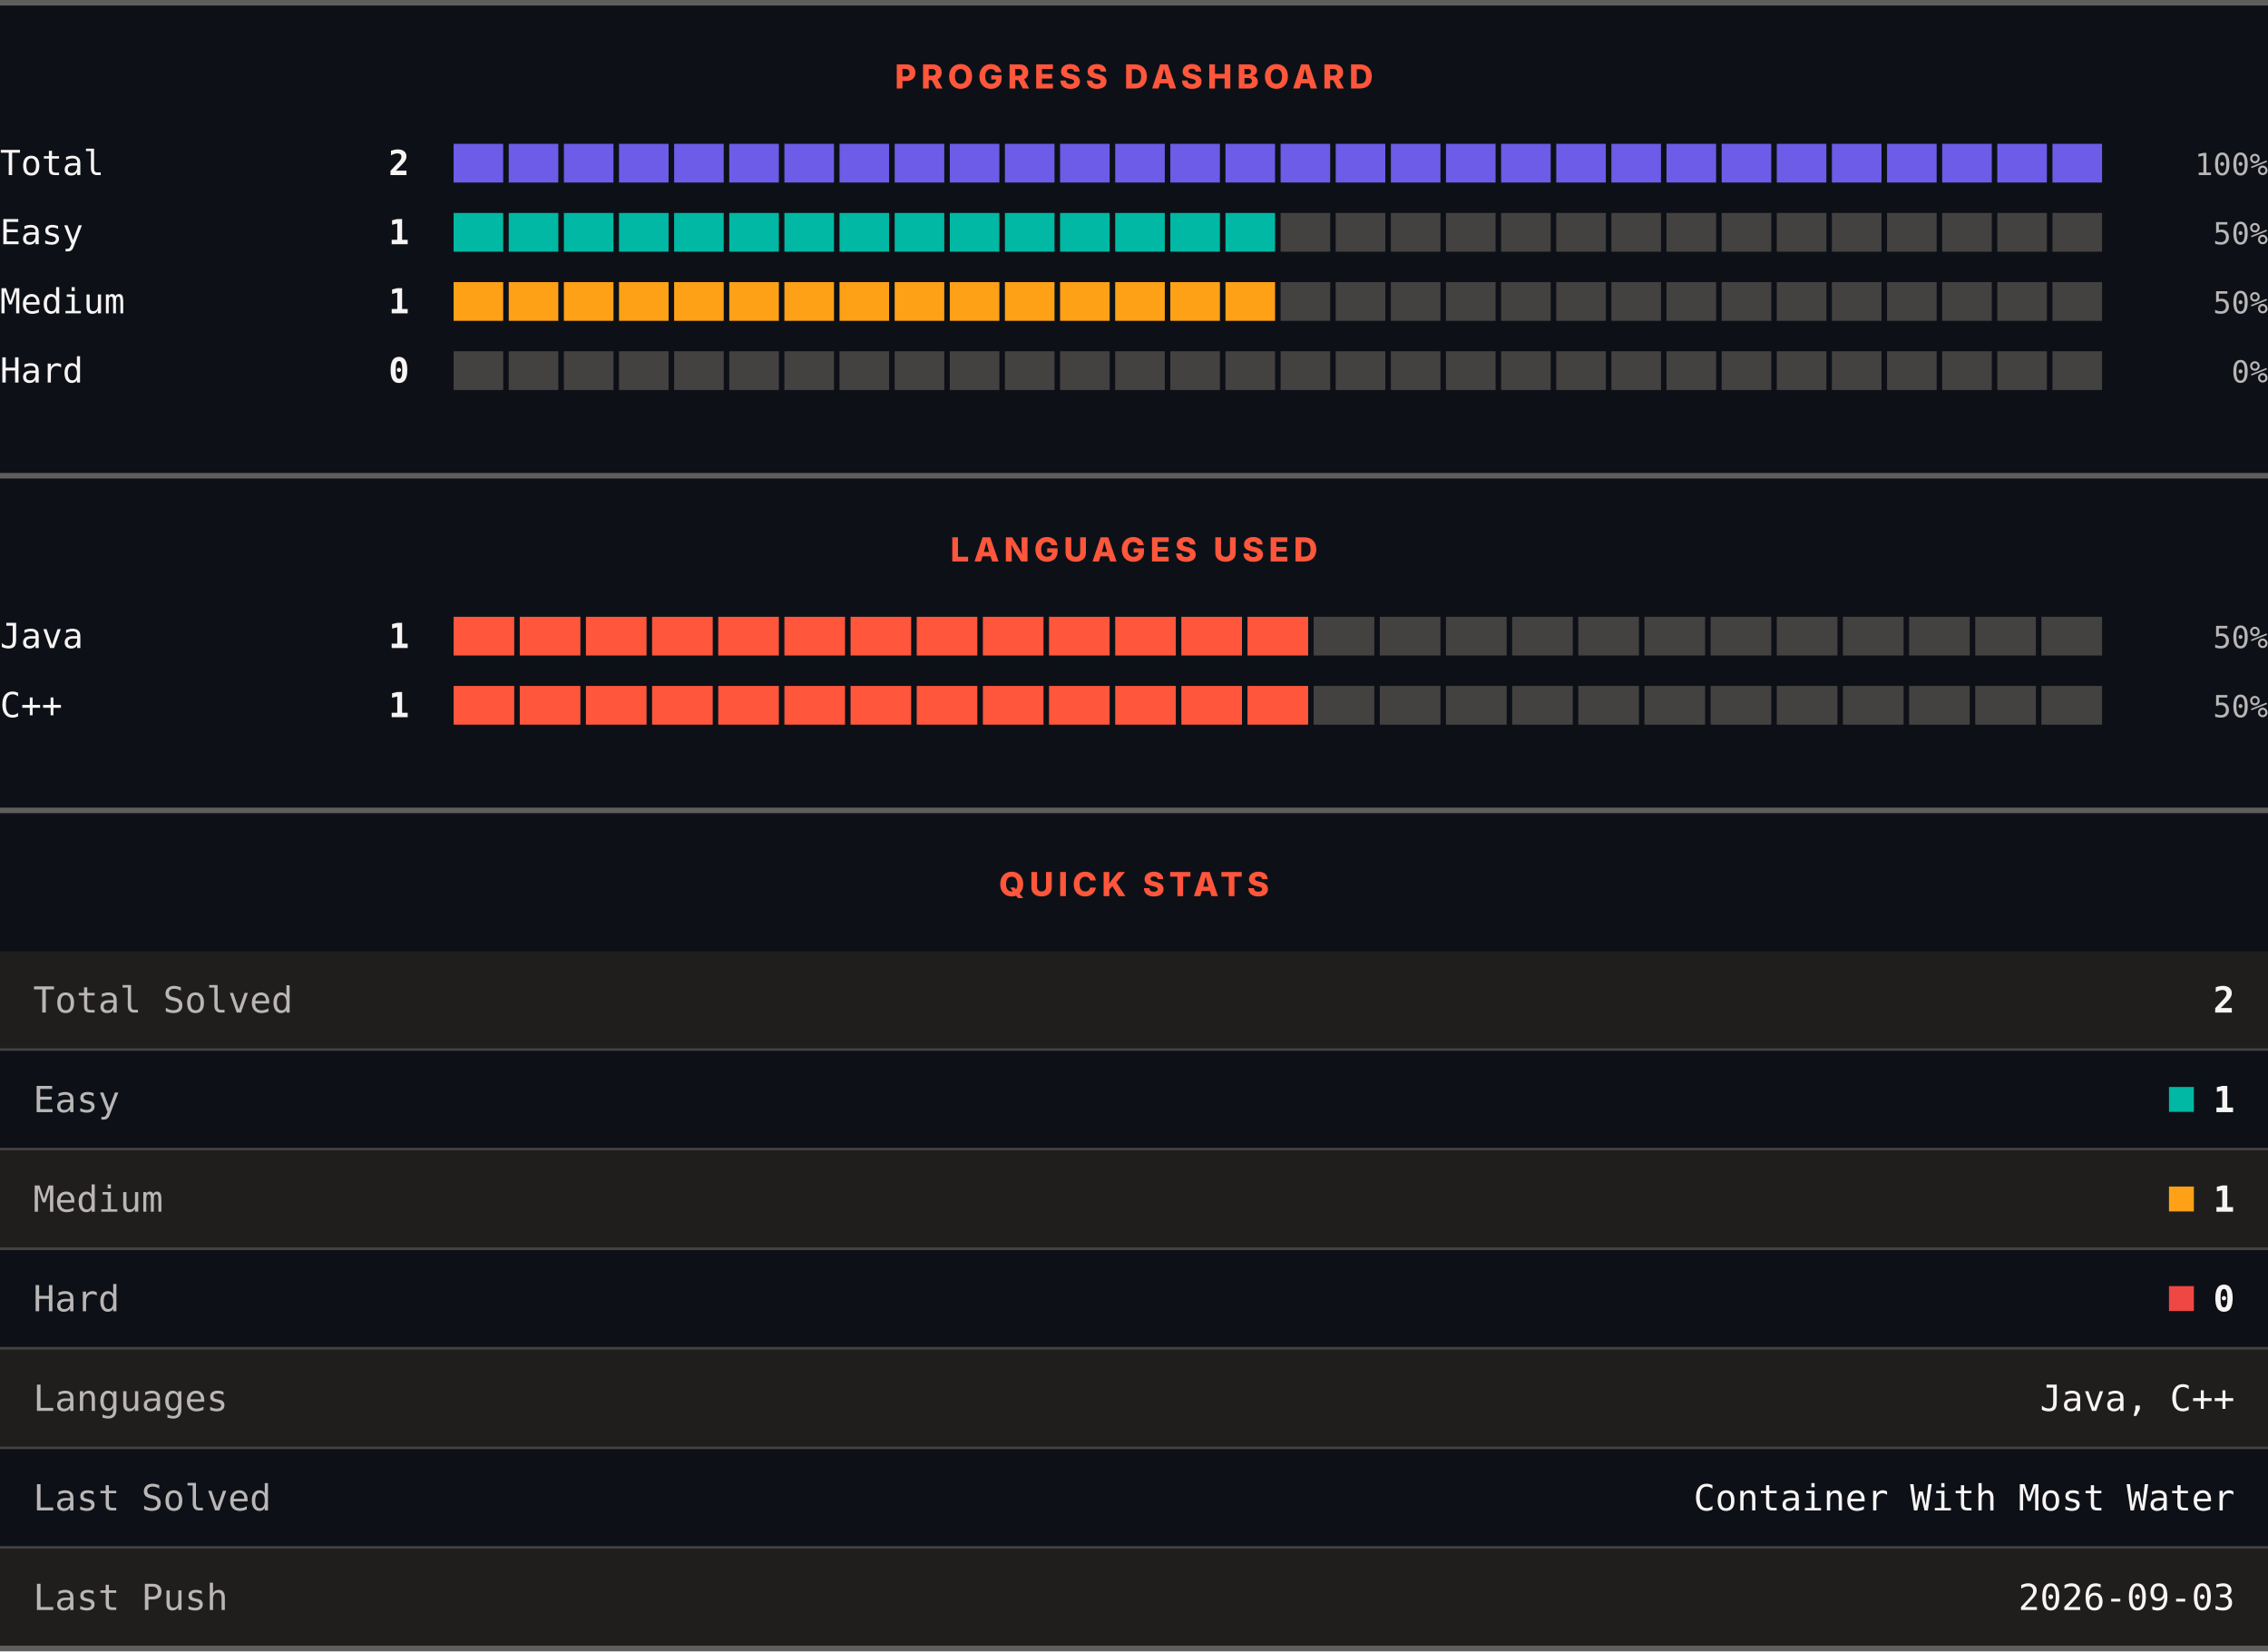
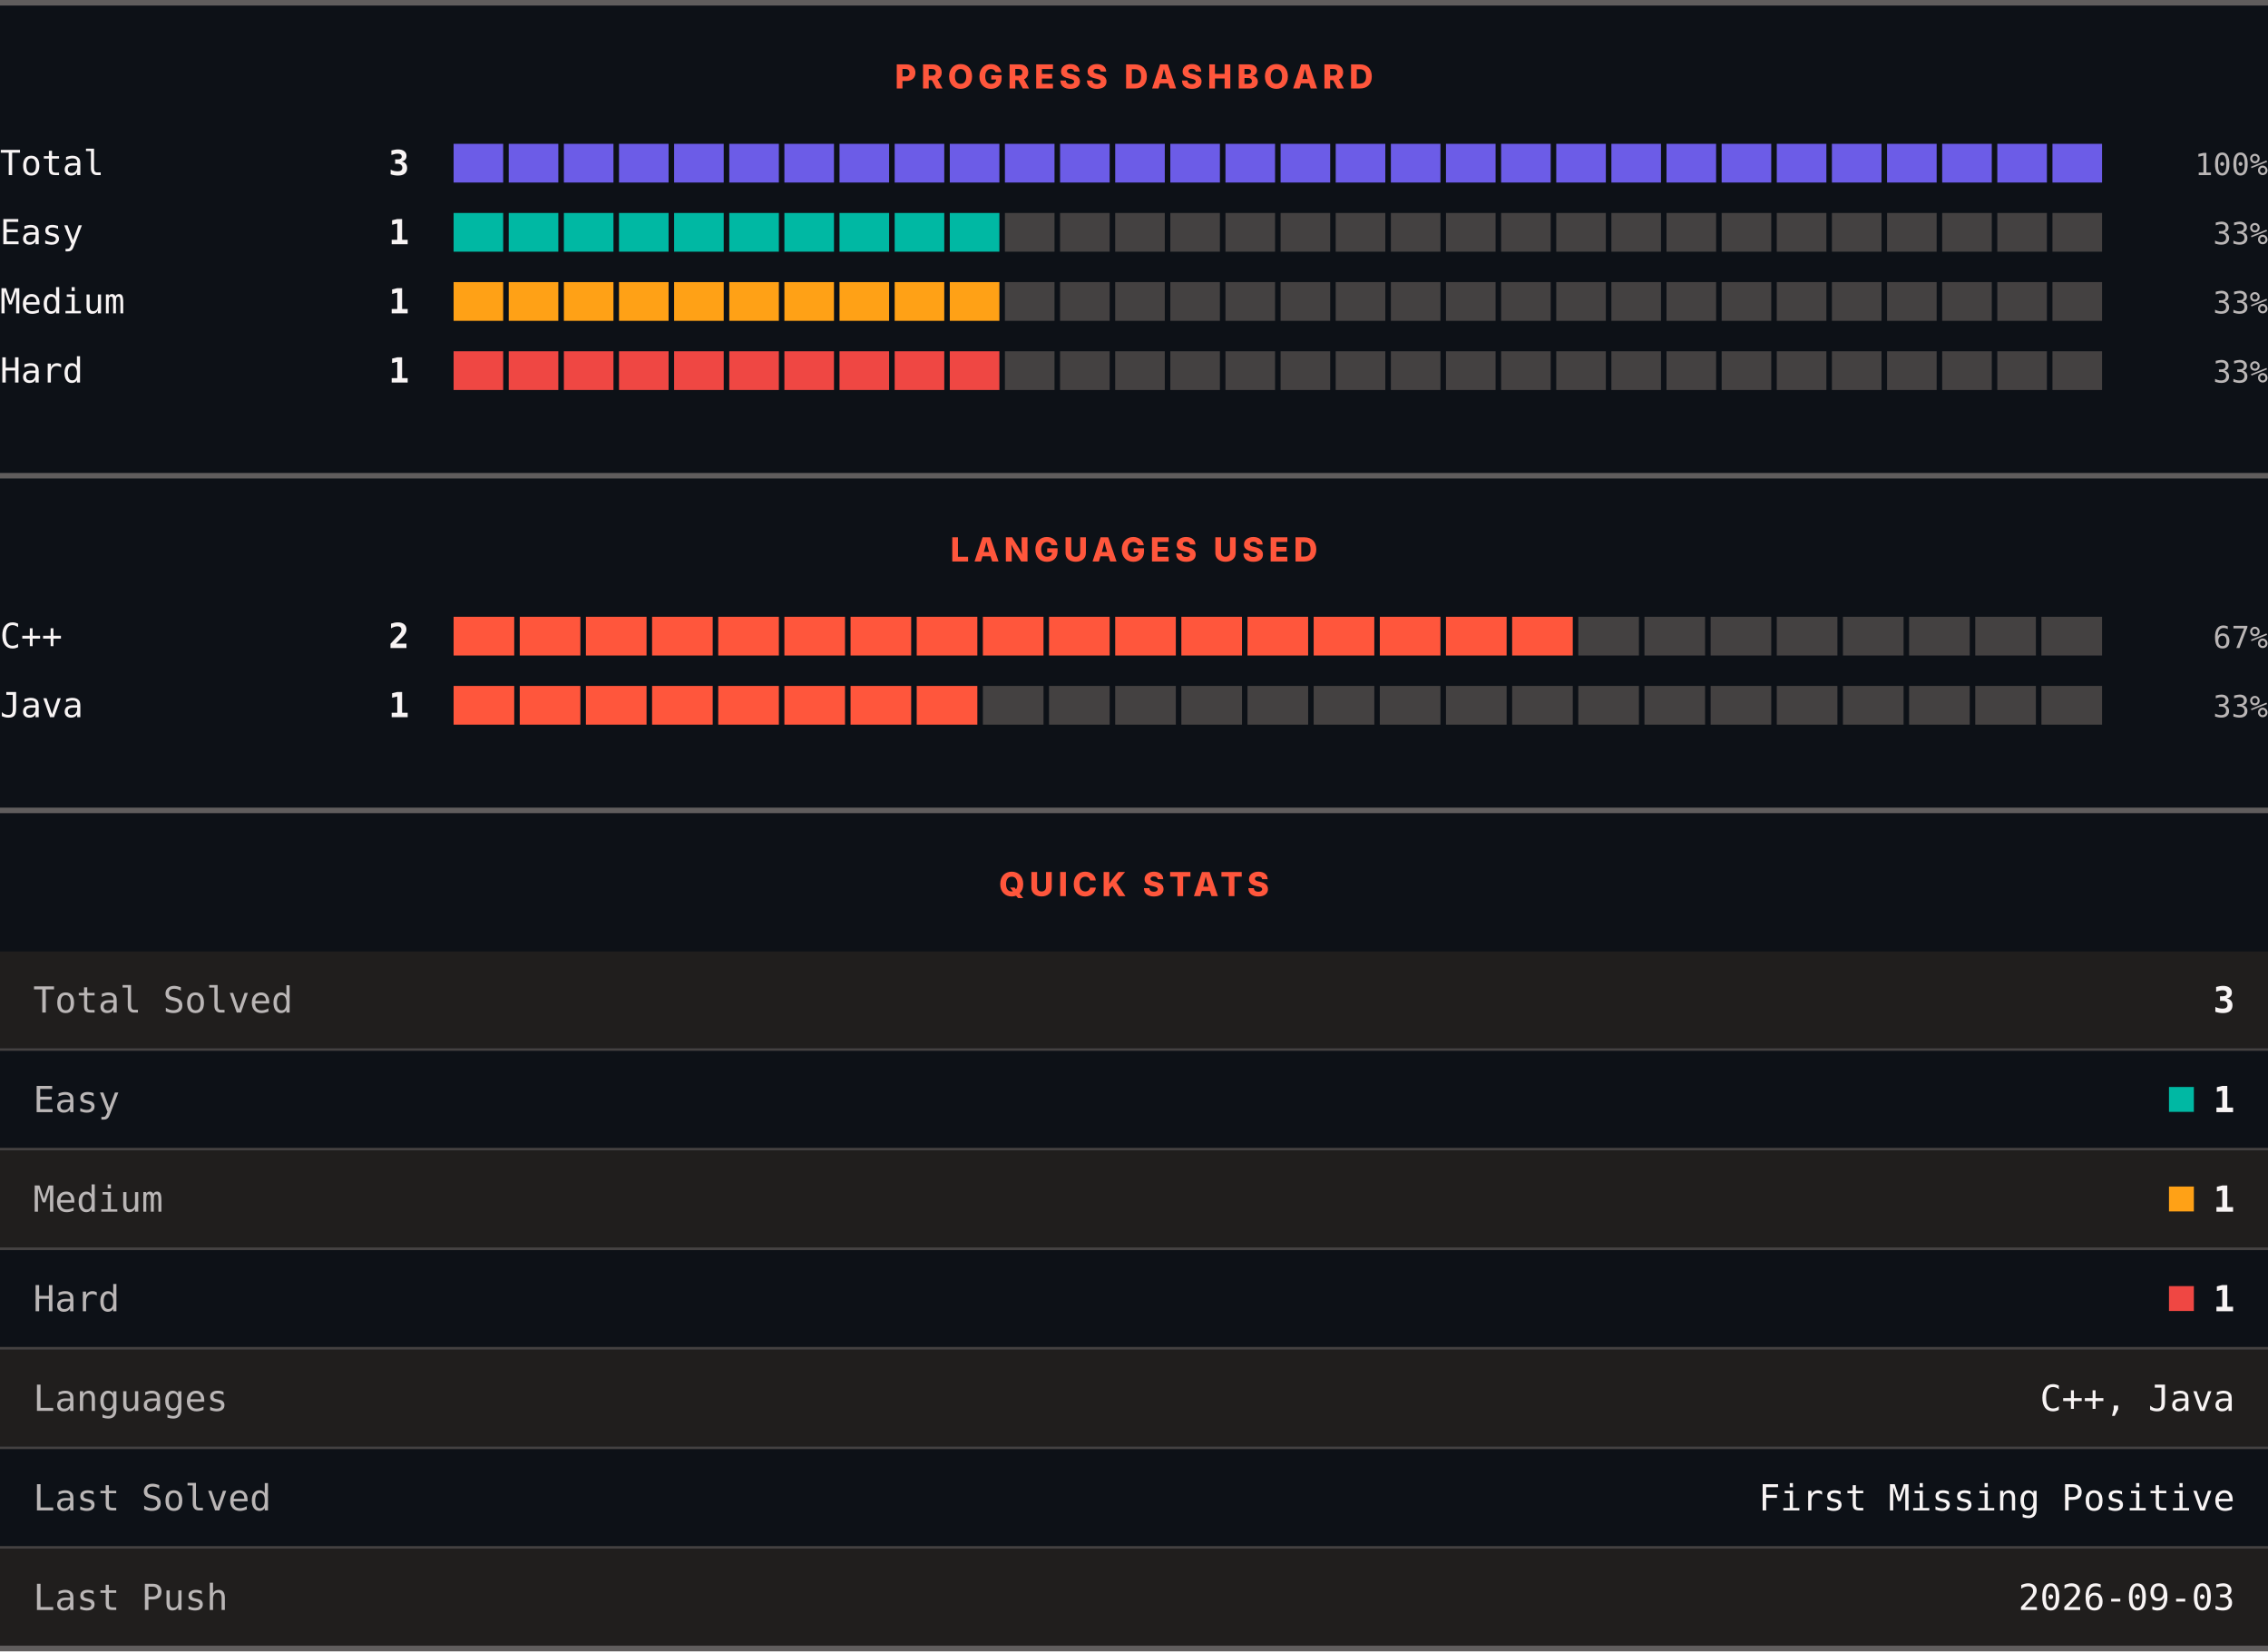
<svg xmlns="http://www.w3.org/2000/svg" width="820" height="597" viewBox="0 0 820 597" role="img" aria-label="LeetCode progress, languages and quick stats">
  <rect width="820" height="597" fill="#0d1117" />
  <rect x="0" y="0" width="820" height="2" fill="#605d5d" />
  <text x="410" y="32" text-anchor="middle" font-family="Archivo, system-ui, -apple-system, Segoe UI, sans-serif" font-size="12" font-weight="800" letter-spacing="1.68" fill="#ff563c">PROGRESS DASHBOARD</text>
  <text x="0" y="63.3" font-family="ui-monospace, SFMono-Regular, Menlo, Consolas, monospace" font-size="12.5" fill="#f8f4f4">Total</text>
-   <text x="148" y="63.3" text-anchor="end" font-family="ui-monospace, SFMono-Regular, Menlo, Consolas, monospace" font-size="12.5" font-weight="700" fill="#f8f4f4">2</text>
+   <text x="148" y="63.3" text-anchor="end" font-family="ui-monospace, SFMono-Regular, Menlo, Consolas, monospace" font-size="12.5" font-weight="700" fill="#f8f4f4">3</text>
  <rect x="164.00" y="52" width="17.93" height="14" fill="#6c5ce7" />
  <rect x="183.93" y="52" width="17.93" height="14" fill="#6c5ce7" />
  <rect x="203.87" y="52" width="17.93" height="14" fill="#6c5ce7" />
  <rect x="223.80" y="52" width="17.93" height="14" fill="#6c5ce7" />
  <rect x="243.73" y="52" width="17.93" height="14" fill="#6c5ce7" />
  <rect x="263.67" y="52" width="17.93" height="14" fill="#6c5ce7" />
  <rect x="283.60" y="52" width="17.93" height="14" fill="#6c5ce7" />
  <rect x="303.53" y="52" width="17.93" height="14" fill="#6c5ce7" />
  <rect x="323.47" y="52" width="17.93" height="14" fill="#6c5ce7" />
  <rect x="343.40" y="52" width="17.93" height="14" fill="#6c5ce7" />
  <rect x="363.33" y="52" width="17.93" height="14" fill="#6c5ce7" />
  <rect x="383.27" y="52" width="17.93" height="14" fill="#6c5ce7" />
  <rect x="403.20" y="52" width="17.93" height="14" fill="#6c5ce7" />
  <rect x="423.13" y="52" width="17.93" height="14" fill="#6c5ce7" />
  <rect x="443.07" y="52" width="17.93" height="14" fill="#6c5ce7" />
  <rect x="463.00" y="52" width="17.93" height="14" fill="#6c5ce7" />
  <rect x="482.93" y="52" width="17.93" height="14" fill="#6c5ce7" />
  <rect x="502.87" y="52" width="17.93" height="14" fill="#6c5ce7" />
  <rect x="522.80" y="52" width="17.93" height="14" fill="#6c5ce7" />
  <rect x="542.73" y="52" width="17.93" height="14" fill="#6c5ce7" />
  <rect x="562.67" y="52" width="17.93" height="14" fill="#6c5ce7" />
  <rect x="582.60" y="52" width="17.93" height="14" fill="#6c5ce7" />
  <rect x="602.53" y="52" width="17.93" height="14" fill="#6c5ce7" />
  <rect x="622.47" y="52" width="17.93" height="14" fill="#6c5ce7" />
  <rect x="642.40" y="52" width="17.93" height="14" fill="#6c5ce7" />
  <rect x="662.33" y="52" width="17.93" height="14" fill="#6c5ce7" />
  <rect x="682.27" y="52" width="17.93" height="14" fill="#6c5ce7" />
  <rect x="702.20" y="52" width="17.93" height="14" fill="#6c5ce7" />
  <rect x="722.13" y="52" width="17.93" height="14" fill="#6c5ce7" />
  <rect x="742.07" y="52" width="17.93" height="14" fill="#6c5ce7" />
  <text x="820" y="63.3" text-anchor="end" font-family="ui-monospace, SFMono-Regular, Menlo, Consolas, monospace" font-size="11" fill="#bab6b6">100%</text>
  <text x="0" y="88.3" font-family="ui-monospace, SFMono-Regular, Menlo, Consolas, monospace" font-size="12.5" fill="#f8f4f4">Easy</text>
  <text x="148" y="88.3" text-anchor="end" font-family="ui-monospace, SFMono-Regular, Menlo, Consolas, monospace" font-size="12.5" font-weight="700" fill="#f8f4f4">1</text>
  <rect x="164.00" y="77" width="17.93" height="14" fill="#00b8a3" />
  <rect x="183.93" y="77" width="17.93" height="14" fill="#00b8a3" />
  <rect x="203.87" y="77" width="17.93" height="14" fill="#00b8a3" />
  <rect x="223.80" y="77" width="17.93" height="14" fill="#00b8a3" />
  <rect x="243.73" y="77" width="17.93" height="14" fill="#00b8a3" />
  <rect x="263.67" y="77" width="17.93" height="14" fill="#00b8a3" />
  <rect x="283.60" y="77" width="17.93" height="14" fill="#00b8a3" />
  <rect x="303.53" y="77" width="17.93" height="14" fill="#00b8a3" />
  <rect x="323.47" y="77" width="17.93" height="14" fill="#00b8a3" />
  <rect x="343.40" y="77" width="17.93" height="14" fill="#00b8a3" />
-   <rect x="363.33" y="77" width="17.93" height="14" fill="#00b8a3" />
-   <rect x="383.27" y="77" width="17.93" height="14" fill="#00b8a3" />
-   <rect x="403.20" y="77" width="17.93" height="14" fill="#00b8a3" />
-   <rect x="423.13" y="77" width="17.93" height="14" fill="#00b8a3" />
-   <rect x="443.07" y="77" width="17.93" height="14" fill="#00b8a3" />
+   <rect x="363.33" y="77" width="17.93" height="14" fill="#444141" />
+   <rect x="383.27" y="77" width="17.93" height="14" fill="#444141" />
+   <rect x="403.20" y="77" width="17.93" height="14" fill="#444141" />
+   <rect x="423.13" y="77" width="17.93" height="14" fill="#444141" />
+   <rect x="443.07" y="77" width="17.93" height="14" fill="#444141" />
  <rect x="463.00" y="77" width="17.93" height="14" fill="#444141" />
  <rect x="482.93" y="77" width="17.93" height="14" fill="#444141" />
  <rect x="502.87" y="77" width="17.93" height="14" fill="#444141" />
  <rect x="522.80" y="77" width="17.93" height="14" fill="#444141" />
  <rect x="542.73" y="77" width="17.93" height="14" fill="#444141" />
  <rect x="562.67" y="77" width="17.93" height="14" fill="#444141" />
  <rect x="582.60" y="77" width="17.93" height="14" fill="#444141" />
  <rect x="602.53" y="77" width="17.93" height="14" fill="#444141" />
  <rect x="622.47" y="77" width="17.93" height="14" fill="#444141" />
  <rect x="642.40" y="77" width="17.93" height="14" fill="#444141" />
  <rect x="662.33" y="77" width="17.93" height="14" fill="#444141" />
  <rect x="682.27" y="77" width="17.93" height="14" fill="#444141" />
  <rect x="702.20" y="77" width="17.93" height="14" fill="#444141" />
  <rect x="722.13" y="77" width="17.93" height="14" fill="#444141" />
  <rect x="742.07" y="77" width="17.93" height="14" fill="#444141" />
-   <text x="820" y="88.3" text-anchor="end" font-family="ui-monospace, SFMono-Regular, Menlo, Consolas, monospace" font-size="11" fill="#bab6b6">50%</text>
+   <text x="820" y="88.3" text-anchor="end" font-family="ui-monospace, SFMono-Regular, Menlo, Consolas, monospace" font-size="11" fill="#bab6b6">33%</text>
  <text x="0" y="113.3" font-family="ui-monospace, SFMono-Regular, Menlo, Consolas, monospace" font-size="12.5" fill="#f8f4f4">Medium</text>
  <text x="148" y="113.3" text-anchor="end" font-family="ui-monospace, SFMono-Regular, Menlo, Consolas, monospace" font-size="12.5" font-weight="700" fill="#f8f4f4">1</text>
  <rect x="164.00" y="102" width="17.93" height="14" fill="#ffa116" />
  <rect x="183.93" y="102" width="17.93" height="14" fill="#ffa116" />
  <rect x="203.87" y="102" width="17.93" height="14" fill="#ffa116" />
  <rect x="223.80" y="102" width="17.93" height="14" fill="#ffa116" />
  <rect x="243.73" y="102" width="17.93" height="14" fill="#ffa116" />
  <rect x="263.67" y="102" width="17.93" height="14" fill="#ffa116" />
  <rect x="283.60" y="102" width="17.93" height="14" fill="#ffa116" />
  <rect x="303.53" y="102" width="17.93" height="14" fill="#ffa116" />
  <rect x="323.47" y="102" width="17.93" height="14" fill="#ffa116" />
  <rect x="343.40" y="102" width="17.93" height="14" fill="#ffa116" />
-   <rect x="363.33" y="102" width="17.93" height="14" fill="#ffa116" />
-   <rect x="383.27" y="102" width="17.93" height="14" fill="#ffa116" />
-   <rect x="403.20" y="102" width="17.93" height="14" fill="#ffa116" />
-   <rect x="423.13" y="102" width="17.93" height="14" fill="#ffa116" />
-   <rect x="443.07" y="102" width="17.93" height="14" fill="#ffa116" />
+   <rect x="363.33" y="102" width="17.93" height="14" fill="#444141" />
+   <rect x="383.27" y="102" width="17.93" height="14" fill="#444141" />
+   <rect x="403.20" y="102" width="17.93" height="14" fill="#444141" />
+   <rect x="423.13" y="102" width="17.93" height="14" fill="#444141" />
+   <rect x="443.07" y="102" width="17.93" height="14" fill="#444141" />
  <rect x="463.00" y="102" width="17.93" height="14" fill="#444141" />
  <rect x="482.93" y="102" width="17.93" height="14" fill="#444141" />
  <rect x="502.87" y="102" width="17.93" height="14" fill="#444141" />
  <rect x="522.80" y="102" width="17.93" height="14" fill="#444141" />
  <rect x="542.73" y="102" width="17.93" height="14" fill="#444141" />
  <rect x="562.67" y="102" width="17.93" height="14" fill="#444141" />
  <rect x="582.60" y="102" width="17.93" height="14" fill="#444141" />
  <rect x="602.53" y="102" width="17.93" height="14" fill="#444141" />
  <rect x="622.47" y="102" width="17.93" height="14" fill="#444141" />
  <rect x="642.40" y="102" width="17.93" height="14" fill="#444141" />
  <rect x="662.33" y="102" width="17.93" height="14" fill="#444141" />
  <rect x="682.27" y="102" width="17.93" height="14" fill="#444141" />
  <rect x="702.20" y="102" width="17.93" height="14" fill="#444141" />
  <rect x="722.13" y="102" width="17.93" height="14" fill="#444141" />
  <rect x="742.07" y="102" width="17.93" height="14" fill="#444141" />
-   <text x="820" y="113.3" text-anchor="end" font-family="ui-monospace, SFMono-Regular, Menlo, Consolas, monospace" font-size="11" fill="#bab6b6">50%</text>
+   <text x="820" y="113.3" text-anchor="end" font-family="ui-monospace, SFMono-Regular, Menlo, Consolas, monospace" font-size="11" fill="#bab6b6">33%</text>
  <text x="0" y="138.3" font-family="ui-monospace, SFMono-Regular, Menlo, Consolas, monospace" font-size="12.5" fill="#f8f4f4">Hard</text>
-   <text x="148" y="138.3" text-anchor="end" font-family="ui-monospace, SFMono-Regular, Menlo, Consolas, monospace" font-size="12.5" font-weight="700" fill="#f8f4f4">0</text>
-   <rect x="164.00" y="127" width="17.93" height="14" fill="#444141" />
-   <rect x="183.93" y="127" width="17.93" height="14" fill="#444141" />
-   <rect x="203.87" y="127" width="17.93" height="14" fill="#444141" />
-   <rect x="223.80" y="127" width="17.93" height="14" fill="#444141" />
-   <rect x="243.73" y="127" width="17.93" height="14" fill="#444141" />
-   <rect x="263.67" y="127" width="17.93" height="14" fill="#444141" />
-   <rect x="283.60" y="127" width="17.93" height="14" fill="#444141" />
-   <rect x="303.53" y="127" width="17.93" height="14" fill="#444141" />
-   <rect x="323.47" y="127" width="17.93" height="14" fill="#444141" />
-   <rect x="343.40" y="127" width="17.93" height="14" fill="#444141" />
+   <text x="148" y="138.3" text-anchor="end" font-family="ui-monospace, SFMono-Regular, Menlo, Consolas, monospace" font-size="12.5" font-weight="700" fill="#f8f4f4">1</text>
+   <rect x="164.00" y="127" width="17.93" height="14" fill="#ef4743" />
+   <rect x="183.93" y="127" width="17.93" height="14" fill="#ef4743" />
+   <rect x="203.87" y="127" width="17.93" height="14" fill="#ef4743" />
+   <rect x="223.80" y="127" width="17.93" height="14" fill="#ef4743" />
+   <rect x="243.73" y="127" width="17.93" height="14" fill="#ef4743" />
+   <rect x="263.67" y="127" width="17.93" height="14" fill="#ef4743" />
+   <rect x="283.60" y="127" width="17.93" height="14" fill="#ef4743" />
+   <rect x="303.53" y="127" width="17.93" height="14" fill="#ef4743" />
+   <rect x="323.47" y="127" width="17.93" height="14" fill="#ef4743" />
+   <rect x="343.40" y="127" width="17.93" height="14" fill="#ef4743" />
  <rect x="363.33" y="127" width="17.93" height="14" fill="#444141" />
  <rect x="383.27" y="127" width="17.93" height="14" fill="#444141" />
  <rect x="403.20" y="127" width="17.93" height="14" fill="#444141" />
  <rect x="423.13" y="127" width="17.93" height="14" fill="#444141" />
  <rect x="443.07" y="127" width="17.93" height="14" fill="#444141" />
  <rect x="463.00" y="127" width="17.93" height="14" fill="#444141" />
  <rect x="482.93" y="127" width="17.93" height="14" fill="#444141" />
  <rect x="502.87" y="127" width="17.93" height="14" fill="#444141" />
  <rect x="522.80" y="127" width="17.93" height="14" fill="#444141" />
  <rect x="542.73" y="127" width="17.93" height="14" fill="#444141" />
  <rect x="562.67" y="127" width="17.93" height="14" fill="#444141" />
  <rect x="582.60" y="127" width="17.93" height="14" fill="#444141" />
  <rect x="602.53" y="127" width="17.93" height="14" fill="#444141" />
  <rect x="622.47" y="127" width="17.93" height="14" fill="#444141" />
  <rect x="642.40" y="127" width="17.93" height="14" fill="#444141" />
  <rect x="662.33" y="127" width="17.93" height="14" fill="#444141" />
  <rect x="682.27" y="127" width="17.93" height="14" fill="#444141" />
  <rect x="702.20" y="127" width="17.93" height="14" fill="#444141" />
  <rect x="722.13" y="127" width="17.93" height="14" fill="#444141" />
  <rect x="742.07" y="127" width="17.93" height="14" fill="#444141" />
-   <text x="820" y="138.3" text-anchor="end" font-family="ui-monospace, SFMono-Regular, Menlo, Consolas, monospace" font-size="11" fill="#bab6b6">0%</text>
+   <text x="820" y="138.3" text-anchor="end" font-family="ui-monospace, SFMono-Regular, Menlo, Consolas, monospace" font-size="11" fill="#bab6b6">33%</text>
  <rect x="0" y="171" width="820" height="2" fill="#605d5d" />
  <text x="410" y="203" text-anchor="middle" font-family="Archivo, system-ui, -apple-system, Segoe UI, sans-serif" font-size="12" font-weight="800" letter-spacing="1.68" fill="#ff563c">LANGUAGES USED</text>
-   <text x="0" y="234.3" font-family="ui-monospace, SFMono-Regular, Menlo, Consolas, monospace" font-size="12.5" fill="#f8f4f4">Java</text>
-   <text x="148" y="234.3" text-anchor="end" font-family="ui-monospace, SFMono-Regular, Menlo, Consolas, monospace" font-size="12.5" font-weight="700" fill="#f8f4f4">1</text>
+   <text x="0" y="234.3" font-family="ui-monospace, SFMono-Regular, Menlo, Consolas, monospace" font-size="12.5" fill="#f8f4f4">C++</text>
+   <text x="148" y="234.3" text-anchor="end" font-family="ui-monospace, SFMono-Regular, Menlo, Consolas, monospace" font-size="12.5" font-weight="700" fill="#f8f4f4">2</text>
  <rect x="164.00" y="223" width="21.92" height="14" fill="#ff563c" />
  <rect x="187.92" y="223" width="21.92" height="14" fill="#ff563c" />
  <rect x="211.84" y="223" width="21.92" height="14" fill="#ff563c" />
  <rect x="235.76" y="223" width="21.92" height="14" fill="#ff563c" />
  <rect x="259.68" y="223" width="21.92" height="14" fill="#ff563c" />
  <rect x="283.60" y="223" width="21.92" height="14" fill="#ff563c" />
  <rect x="307.52" y="223" width="21.92" height="14" fill="#ff563c" />
  <rect x="331.44" y="223" width="21.92" height="14" fill="#ff563c" />
  <rect x="355.36" y="223" width="21.92" height="14" fill="#ff563c" />
  <rect x="379.28" y="223" width="21.92" height="14" fill="#ff563c" />
  <rect x="403.20" y="223" width="21.92" height="14" fill="#ff563c" />
  <rect x="427.12" y="223" width="21.92" height="14" fill="#ff563c" />
  <rect x="451.04" y="223" width="21.92" height="14" fill="#ff563c" />
-   <rect x="474.96" y="223" width="21.92" height="14" fill="#444141" />
-   <rect x="498.88" y="223" width="21.92" height="14" fill="#444141" />
-   <rect x="522.80" y="223" width="21.92" height="14" fill="#444141" />
-   <rect x="546.72" y="223" width="21.92" height="14" fill="#444141" />
+   <rect x="474.96" y="223" width="21.92" height="14" fill="#ff563c" />
+   <rect x="498.88" y="223" width="21.92" height="14" fill="#ff563c" />
+   <rect x="522.80" y="223" width="21.92" height="14" fill="#ff563c" />
+   <rect x="546.72" y="223" width="21.92" height="14" fill="#ff563c" />
  <rect x="570.64" y="223" width="21.92" height="14" fill="#444141" />
  <rect x="594.56" y="223" width="21.92" height="14" fill="#444141" />
  <rect x="618.48" y="223" width="21.92" height="14" fill="#444141" />
  <rect x="642.40" y="223" width="21.92" height="14" fill="#444141" />
  <rect x="666.32" y="223" width="21.92" height="14" fill="#444141" />
  <rect x="690.24" y="223" width="21.92" height="14" fill="#444141" />
  <rect x="714.16" y="223" width="21.92" height="14" fill="#444141" />
  <rect x="738.08" y="223" width="21.92" height="14" fill="#444141" />
-   <text x="820" y="234.3" text-anchor="end" font-family="ui-monospace, SFMono-Regular, Menlo, Consolas, monospace" font-size="11" fill="#bab6b6">50%</text>
-   <text x="0" y="259.3" font-family="ui-monospace, SFMono-Regular, Menlo, Consolas, monospace" font-size="12.5" fill="#f8f4f4">C++</text>
+   <text x="820" y="234.3" text-anchor="end" font-family="ui-monospace, SFMono-Regular, Menlo, Consolas, monospace" font-size="11" fill="#bab6b6">67%</text>
+   <text x="0" y="259.3" font-family="ui-monospace, SFMono-Regular, Menlo, Consolas, monospace" font-size="12.5" fill="#f8f4f4">Java</text>
  <text x="148" y="259.3" text-anchor="end" font-family="ui-monospace, SFMono-Regular, Menlo, Consolas, monospace" font-size="12.5" font-weight="700" fill="#f8f4f4">1</text>
  <rect x="164.00" y="248" width="21.92" height="14" fill="#ff563c" />
  <rect x="187.92" y="248" width="21.92" height="14" fill="#ff563c" />
  <rect x="211.84" y="248" width="21.92" height="14" fill="#ff563c" />
  <rect x="235.76" y="248" width="21.92" height="14" fill="#ff563c" />
  <rect x="259.68" y="248" width="21.92" height="14" fill="#ff563c" />
  <rect x="283.60" y="248" width="21.92" height="14" fill="#ff563c" />
  <rect x="307.52" y="248" width="21.92" height="14" fill="#ff563c" />
  <rect x="331.44" y="248" width="21.92" height="14" fill="#ff563c" />
-   <rect x="355.36" y="248" width="21.92" height="14" fill="#ff563c" />
-   <rect x="379.28" y="248" width="21.92" height="14" fill="#ff563c" />
-   <rect x="403.20" y="248" width="21.92" height="14" fill="#ff563c" />
-   <rect x="427.12" y="248" width="21.92" height="14" fill="#ff563c" />
-   <rect x="451.04" y="248" width="21.92" height="14" fill="#ff563c" />
+   <rect x="355.36" y="248" width="21.92" height="14" fill="#444141" />
+   <rect x="379.28" y="248" width="21.92" height="14" fill="#444141" />
+   <rect x="403.20" y="248" width="21.92" height="14" fill="#444141" />
+   <rect x="427.12" y="248" width="21.92" height="14" fill="#444141" />
+   <rect x="451.04" y="248" width="21.92" height="14" fill="#444141" />
  <rect x="474.96" y="248" width="21.92" height="14" fill="#444141" />
  <rect x="498.88" y="248" width="21.92" height="14" fill="#444141" />
  <rect x="522.80" y="248" width="21.92" height="14" fill="#444141" />
  <rect x="546.72" y="248" width="21.92" height="14" fill="#444141" />
  <rect x="570.64" y="248" width="21.92" height="14" fill="#444141" />
  <rect x="594.56" y="248" width="21.92" height="14" fill="#444141" />
  <rect x="618.48" y="248" width="21.92" height="14" fill="#444141" />
  <rect x="642.40" y="248" width="21.92" height="14" fill="#444141" />
  <rect x="666.32" y="248" width="21.92" height="14" fill="#444141" />
  <rect x="690.24" y="248" width="21.92" height="14" fill="#444141" />
  <rect x="714.16" y="248" width="21.92" height="14" fill="#444141" />
  <rect x="738.08" y="248" width="21.92" height="14" fill="#444141" />
-   <text x="820" y="259.3" text-anchor="end" font-family="ui-monospace, SFMono-Regular, Menlo, Consolas, monospace" font-size="11" fill="#bab6b6">50%</text>
+   <text x="820" y="259.3" text-anchor="end" font-family="ui-monospace, SFMono-Regular, Menlo, Consolas, monospace" font-size="11" fill="#bab6b6">33%</text>
  <rect x="0" y="292" width="820" height="2" fill="#605d5d" />
  <text x="410" y="324" text-anchor="middle" font-family="Archivo, system-ui, -apple-system, Segoe UI, sans-serif" font-size="12" font-weight="800" letter-spacing="1.68" fill="#ff563c">QUICK STATS</text>
  <rect x="0" y="344" width="820" height="35" fill="#201e1d" />
  <text x="12" y="366.1" font-family="ui-monospace, SFMono-Regular, Menlo, Consolas, monospace" font-size="13" fill="#bab6b6">Total Solved</text>
-   <text x="808" y="366.1" text-anchor="end" font-family="ui-monospace, SFMono-Regular, Menlo, Consolas, monospace" font-size="13" font-weight="700" fill="#f8f4f4">2</text>
+   <text x="808" y="366.1" text-anchor="end" font-family="ui-monospace, SFMono-Regular, Menlo, Consolas, monospace" font-size="13" font-weight="700" fill="#f8f4f4">3</text>
  <rect x="0" y="379" width="820" height="1" fill="#444141" />
  <rect x="0" y="380" width="820" height="35" fill="#0d1117" />
  <text x="12" y="402.1" font-family="ui-monospace, SFMono-Regular, Menlo, Consolas, monospace" font-size="13" fill="#bab6b6">Easy</text>
  <rect x="784.2" y="393" width="9" height="9" fill="#00b8a3" />
  <text x="808" y="402.1" text-anchor="end" font-family="ui-monospace, SFMono-Regular, Menlo, Consolas, monospace" font-size="13" font-weight="700" fill="#f8f4f4">1</text>
  <rect x="0" y="415" width="820" height="1" fill="#444141" />
  <rect x="0" y="416" width="820" height="35" fill="#201e1d" />
  <text x="12" y="438.1" font-family="ui-monospace, SFMono-Regular, Menlo, Consolas, monospace" font-size="13" fill="#bab6b6">Medium</text>
  <rect x="784.2" y="429" width="9" height="9" fill="#ffa116" />
  <text x="808" y="438.1" text-anchor="end" font-family="ui-monospace, SFMono-Regular, Menlo, Consolas, monospace" font-size="13" font-weight="700" fill="#f8f4f4">1</text>
  <rect x="0" y="451" width="820" height="1" fill="#444141" />
  <rect x="0" y="452" width="820" height="35" fill="#0d1117" />
  <text x="12" y="474.1" font-family="ui-monospace, SFMono-Regular, Menlo, Consolas, monospace" font-size="13" fill="#bab6b6">Hard</text>
  <rect x="784.2" y="465" width="9" height="9" fill="#ef4743" />
-   <text x="808" y="474.1" text-anchor="end" font-family="ui-monospace, SFMono-Regular, Menlo, Consolas, monospace" font-size="13" font-weight="700" fill="#f8f4f4">0</text>
+   <text x="808" y="474.1" text-anchor="end" font-family="ui-monospace, SFMono-Regular, Menlo, Consolas, monospace" font-size="13" font-weight="700" fill="#f8f4f4">1</text>
  <rect x="0" y="487" width="820" height="1" fill="#444141" />
  <rect x="0" y="488" width="820" height="35" fill="#201e1d" />
  <text x="12" y="510.1" font-family="ui-monospace, SFMono-Regular, Menlo, Consolas, monospace" font-size="13" fill="#bab6b6">Languages</text>
-   <text x="808" y="510.1" text-anchor="end" font-family="ui-monospace, SFMono-Regular, Menlo, Consolas, monospace" font-size="13" fill="#f8f4f4">Java, C++</text>
+   <text x="808" y="510.1" text-anchor="end" font-family="ui-monospace, SFMono-Regular, Menlo, Consolas, monospace" font-size="13" fill="#f8f4f4">C++, Java</text>
  <rect x="0" y="523" width="820" height="1" fill="#444141" />
  <rect x="0" y="524" width="820" height="35" fill="#0d1117" />
  <text x="12" y="546.1" font-family="ui-monospace, SFMono-Regular, Menlo, Consolas, monospace" font-size="13" fill="#bab6b6">Last Solved</text>
-   <text x="808" y="546.1" text-anchor="end" font-family="ui-monospace, SFMono-Regular, Menlo, Consolas, monospace" font-size="13" fill="#f8f4f4">Container With Most Water</text>
+   <text x="808" y="546.1" text-anchor="end" font-family="ui-monospace, SFMono-Regular, Menlo, Consolas, monospace" font-size="13" fill="#f8f4f4">First Missing Positive</text>
  <rect x="0" y="559" width="820" height="1" fill="#444141" />
  <rect x="0" y="560" width="820" height="35" fill="#201e1d" />
  <text x="12" y="582.1" font-family="ui-monospace, SFMono-Regular, Menlo, Consolas, monospace" font-size="13" fill="#bab6b6">Last Push</text>
  <text x="808" y="582.1" text-anchor="end" font-family="ui-monospace, SFMono-Regular, Menlo, Consolas, monospace" font-size="13" fill="#f8f4f4">2026-09-03</text>
  <rect x="0" y="595" width="820" height="2" fill="#605d5d" />
</svg>
